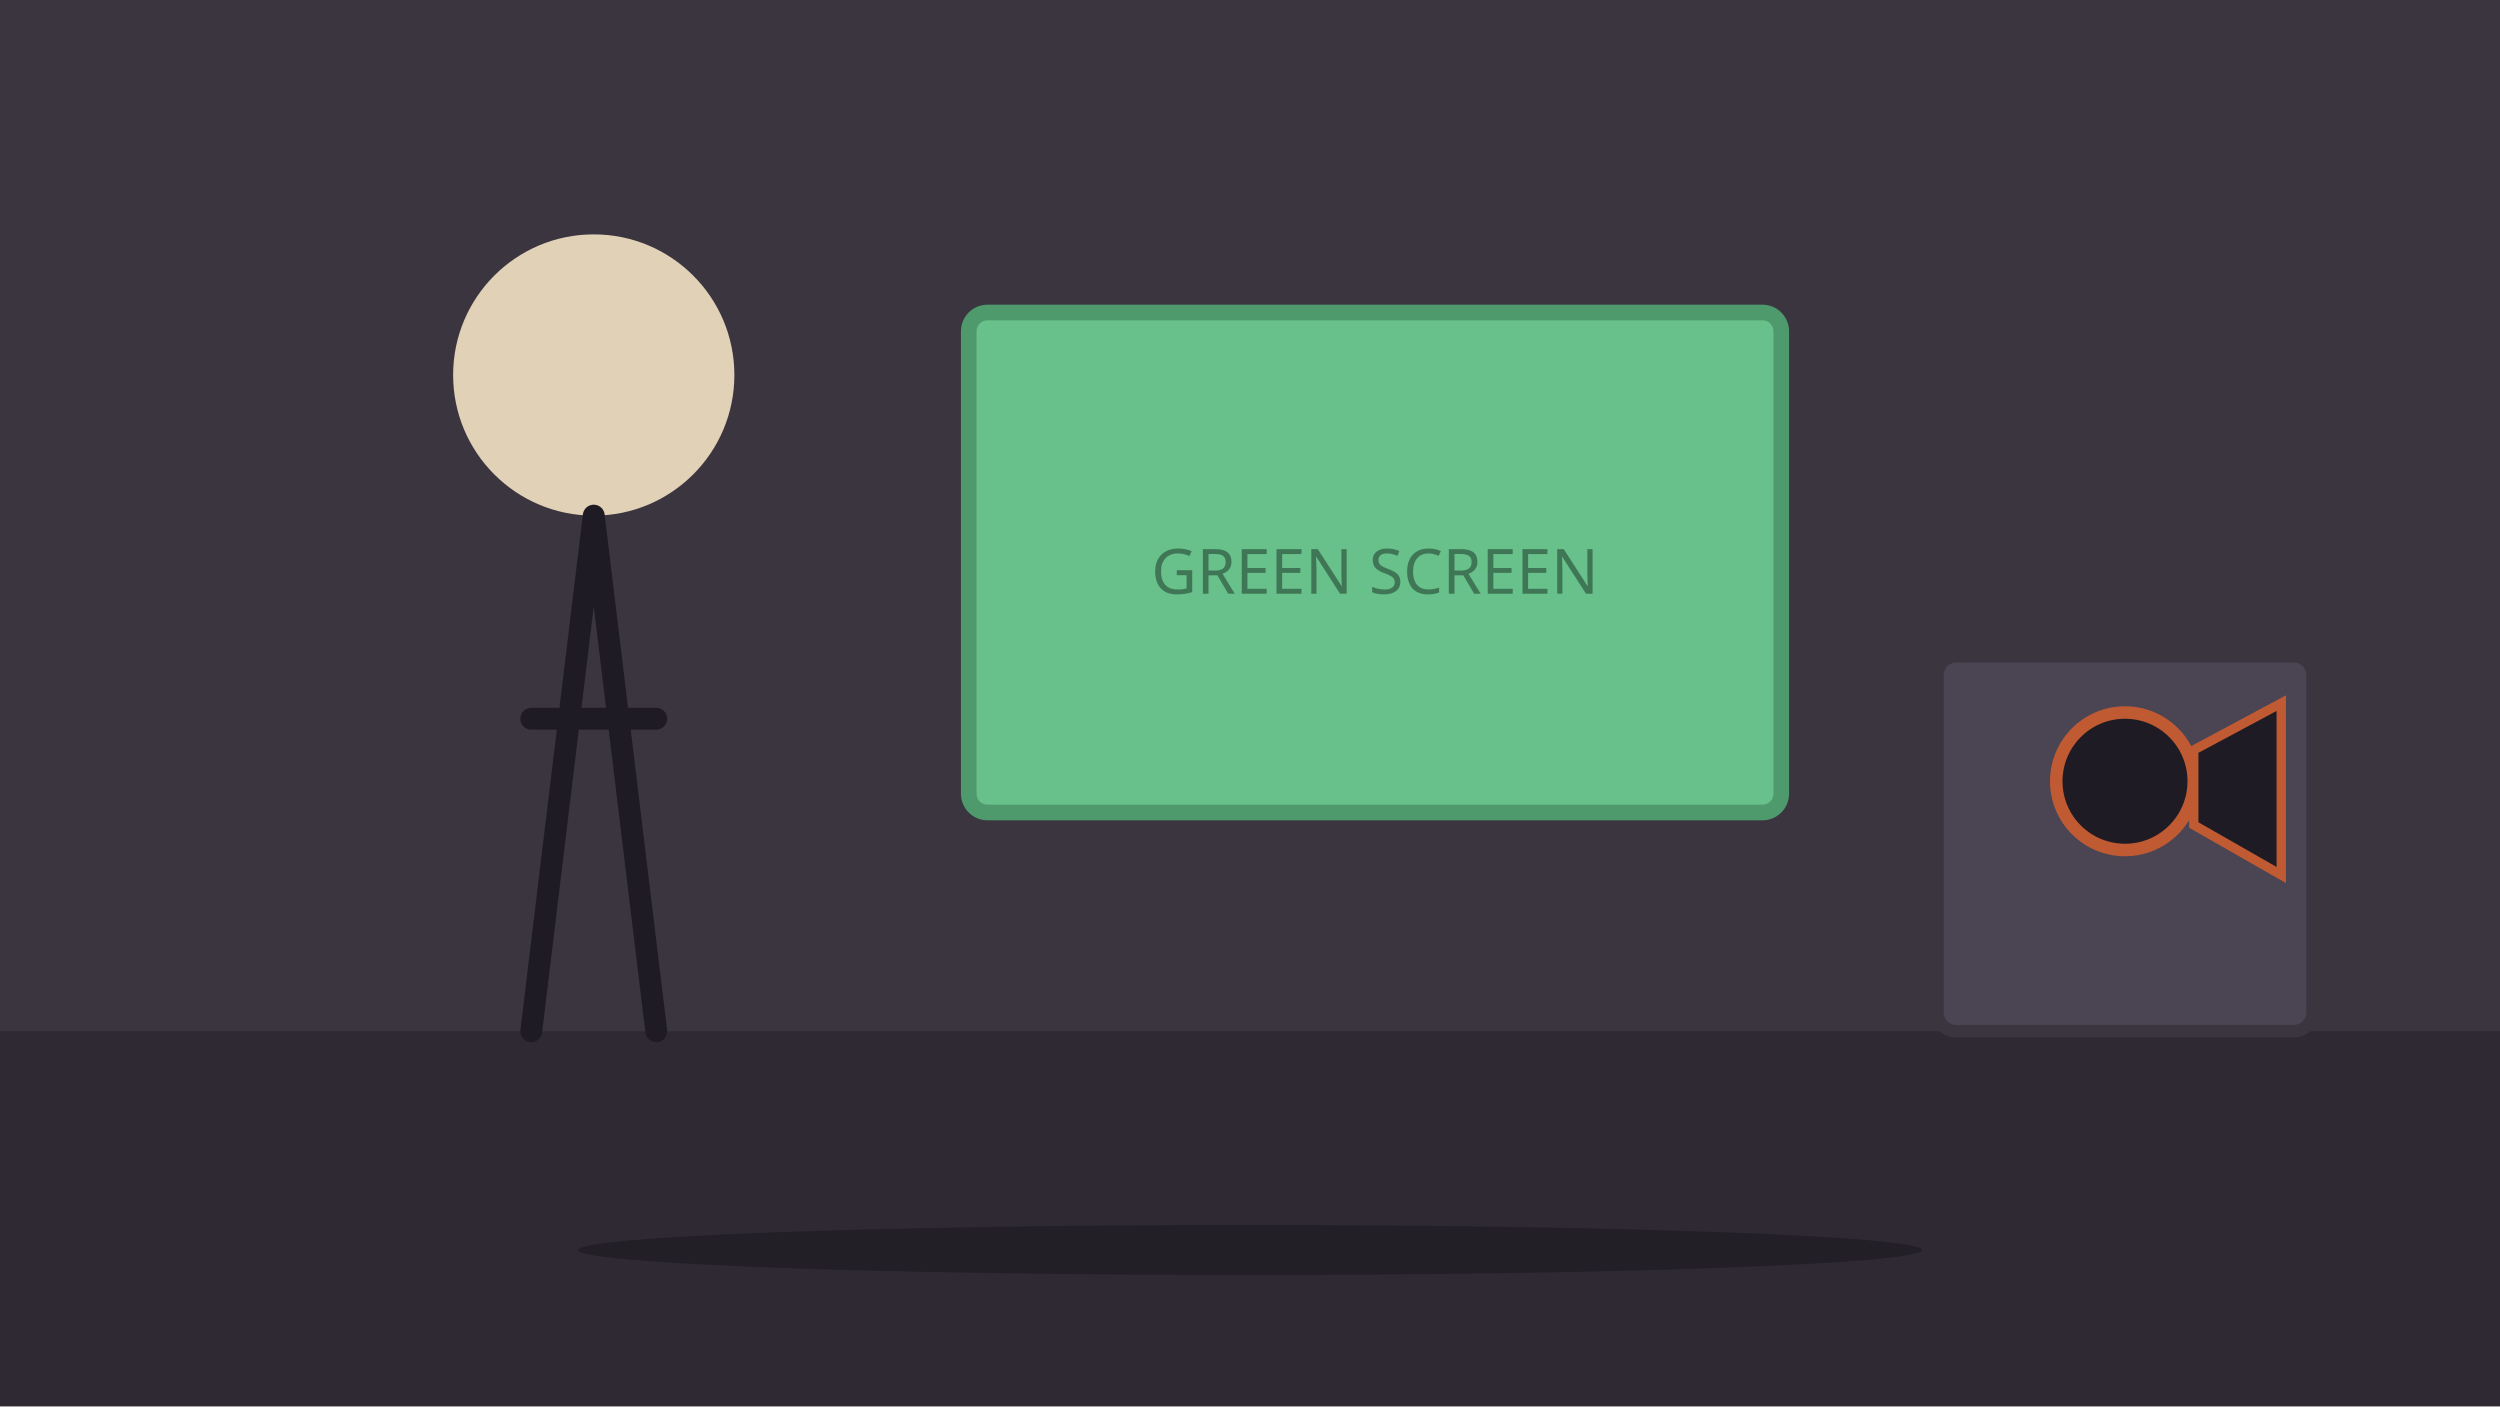
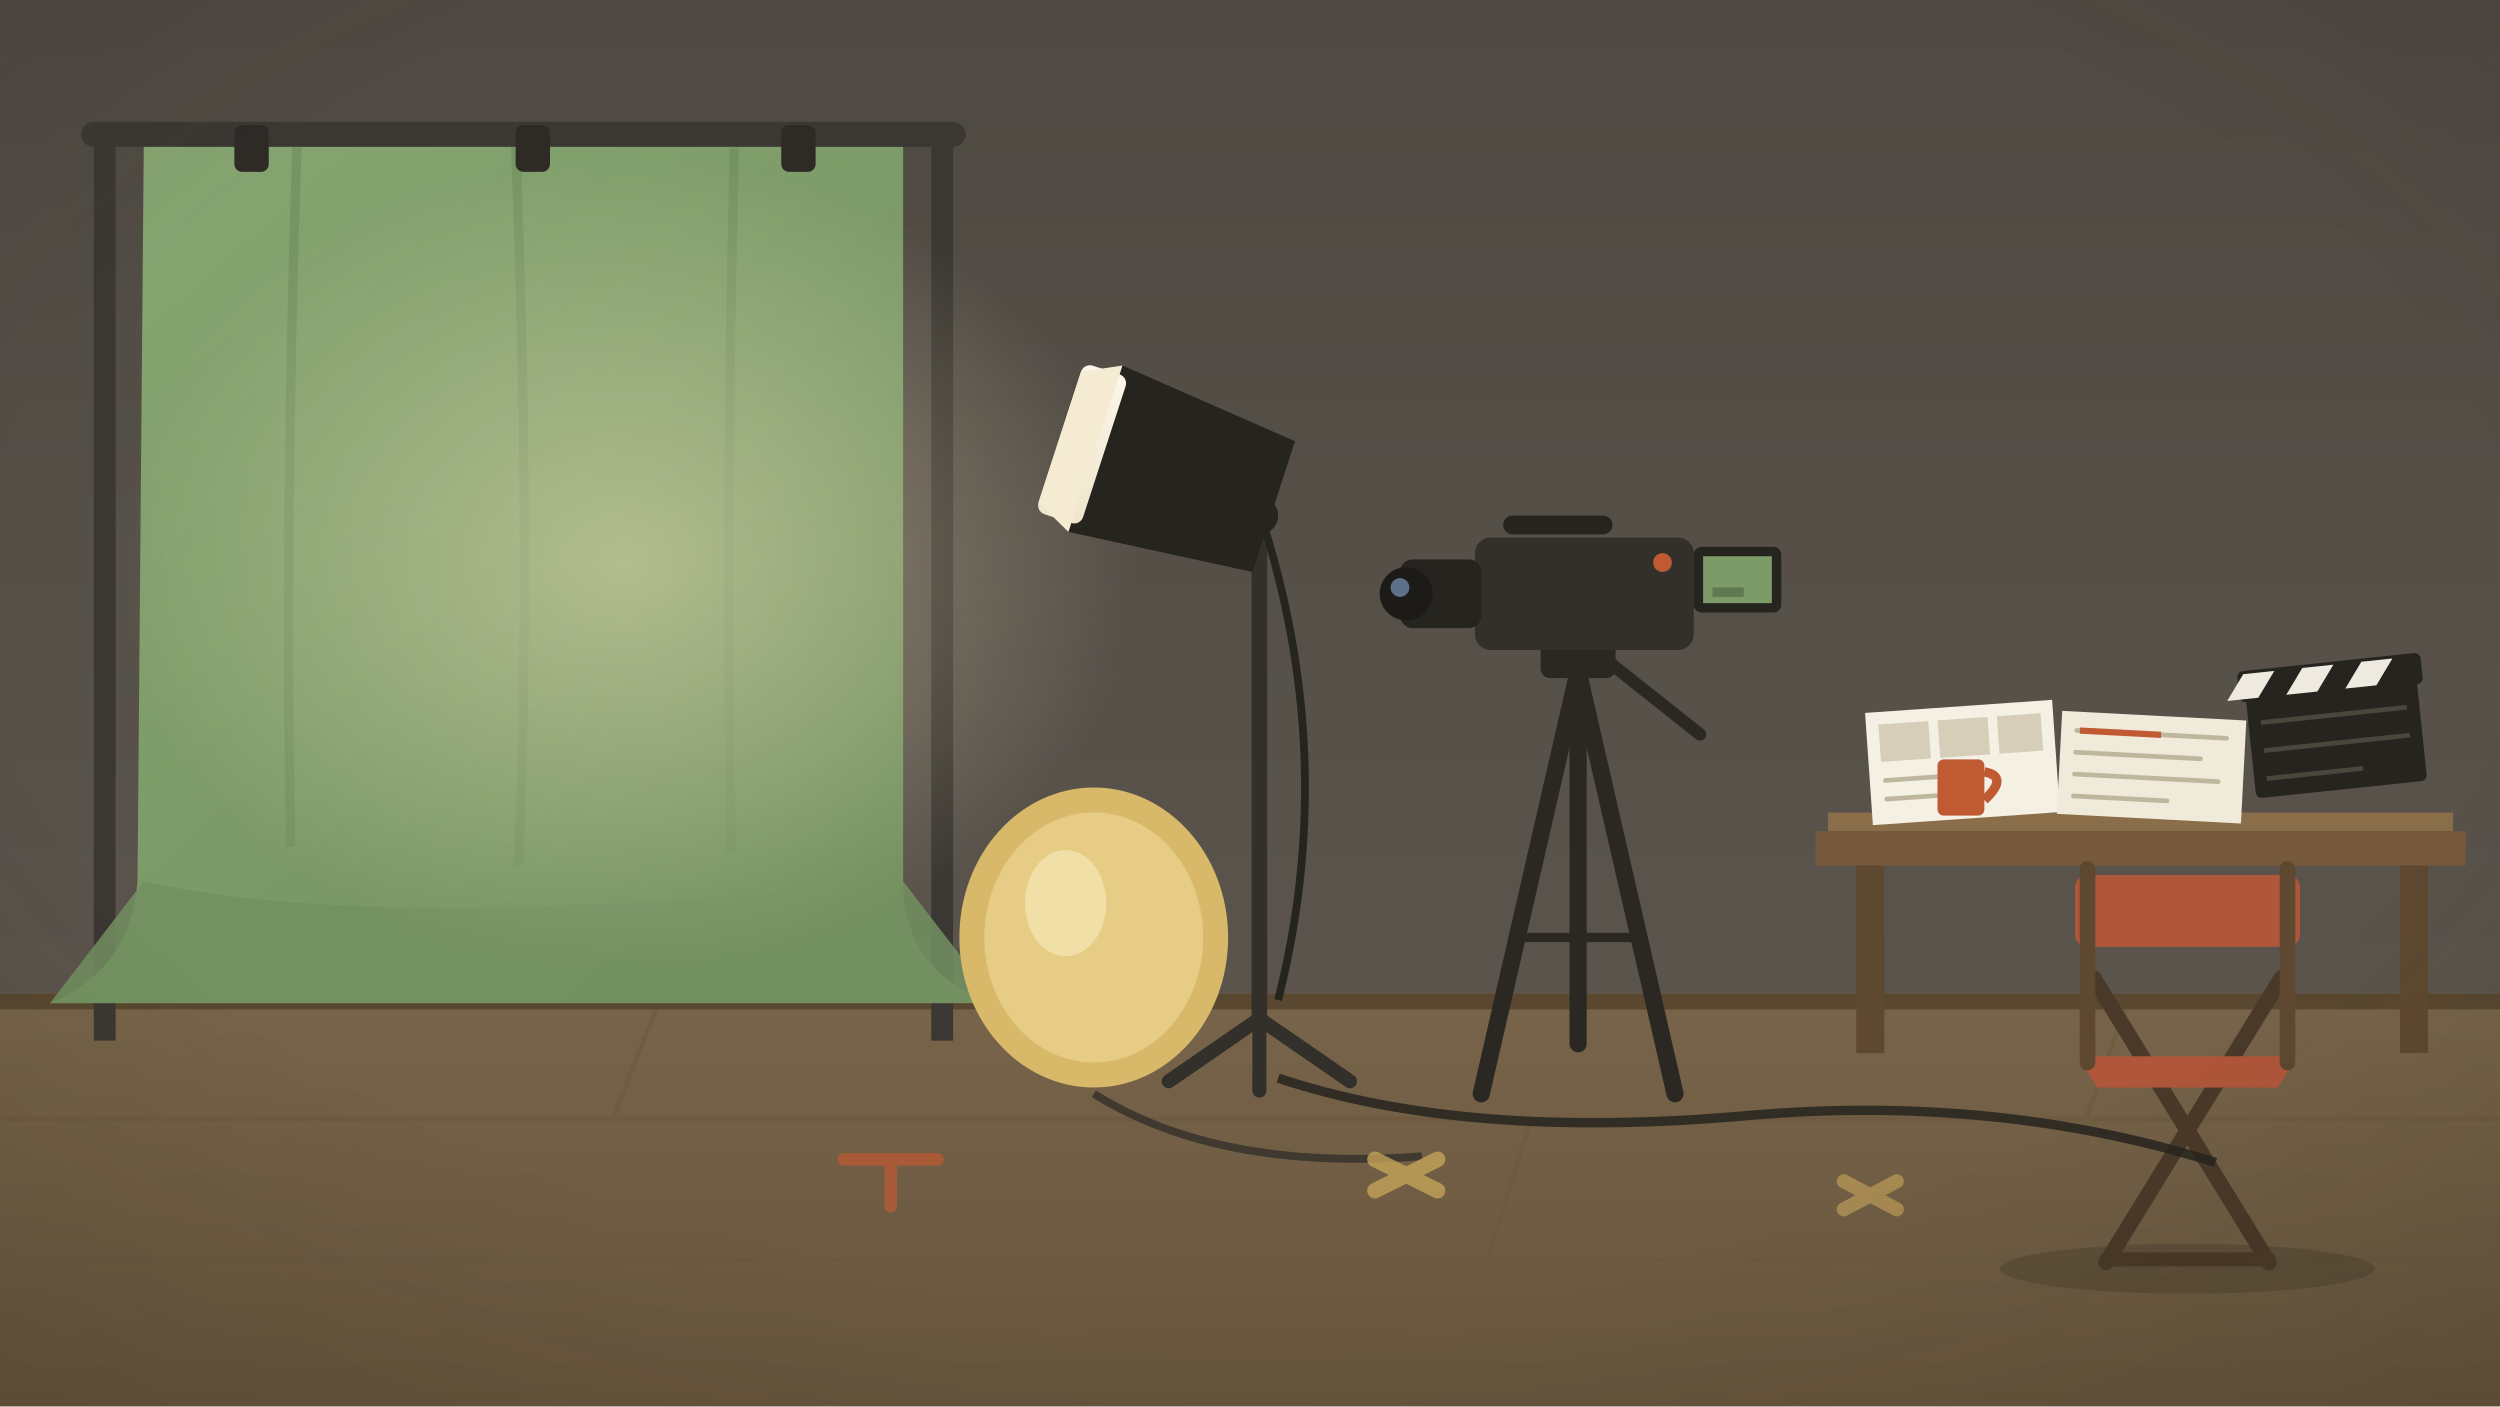
<svg xmlns="http://www.w3.org/2000/svg" width="1600" height="900" viewBox="0 0 1600 900">
-   <rect width="1600" height="900" fill="#3B3540" />
-   <rect x="0" y="660" width="1600" height="240" fill="#2E2933" />
-   <circle cx="380" cy="240" r="90" fill="#F2E2C4" opacity="0.9" />
-   <path d="M380 330 L 340 660 M380 330 L 420 660 M340 460 L 420 460" stroke="#1F1B24" stroke-width="14" stroke-linecap="round" />
-   <rect x="620" y="200" width="520" height="320" rx="12" fill="#68C08A" stroke="#4E9A6C" stroke-width="10" />
-   <text x="880" y="380" font-family="sans-serif" font-size="40" text-anchor="middle" fill="#2E5940" opacity="0.7">GREEN SCREEN</text>
-   <rect x="1240" y="420" width="240" height="240" rx="12" fill="#4A4453" stroke="#3B3540" stroke-width="8" />
-   <circle cx="1360" cy="500" r="44" fill="#1F1B24" stroke="#C05A32" stroke-width="8" />
-   <path d="M1404 480 L 1460 450 L 1460 560 L 1404 528 Z" fill="#1F1B24" stroke="#C05A32" stroke-width="6" />
-   <ellipse cx="800" cy="800" rx="430" ry="16" fill="#000" opacity="0.25" />
+   <defs>
+     <linearGradient id="wallS" x1="0" y1="0" x2="0" y2="1">
+       <stop offset="0" stop-color="#4E4942" />
+       <stop offset="0.7" stop-color="#5A544C" />
+       <stop offset="1" stop-color="#615A51" />
+     </linearGradient>
+     <linearGradient id="floorS" x1="0" y1="0" x2="0" y2="1">
+       <stop offset="0" stop-color="#77644A" />
+       <stop offset="1" stop-color="#68563D" />
+     </linearGradient>
+     <linearGradient id="greenscr" x1="0" y1="0" x2="1" y2="1">
+       <stop offset="0" stop-color="#87A671" />
+       <stop offset="0.5" stop-color="#7C9B68" />
+       <stop offset="1" stop-color="#6E8C5C" />
+     </linearGradient>
+     <linearGradient id="softpanel" x1="0" y1="0" x2="0" y2="1">
+       <stop offset="0" stop-color="#FBF6E8" />
+       <stop offset="1" stop-color="#EFE5CC" />
+     </linearGradient>
+     <radialGradient id="softglow" cx="0.5" cy="0.5" r="0.5">
+       <stop offset="0" stop-color="#F6E7BE" stop-opacity="0.45" />
+       <stop offset="1" stop-color="#F6E7BE" stop-opacity="0" />
+     </radialGradient>
+     <radialGradient id="vignS" cx="0.5" cy="0.42" r="0.9">
+       <stop offset="0.55" stop-color="#17140F" stop-opacity="0" />
+       <stop offset="1" stop-color="#17140F" stop-opacity="0.24" />
+     </radialGradient>
+   </defs>
+   <rect width="1600" height="900" fill="url(#wallS)" />
+   <rect x="0" y="636" width="1600" height="264" fill="url(#floorS)" />
+   <rect x="0" y="636" width="1600" height="10" fill="#59472F" />
+   <g stroke="#6B573C" stroke-width="3" opacity="0.55">
+     <line x1="0" y1="716" x2="1600" y2="716" />
+     <line x1="0" y1="806" x2="1600" y2="806" />
+     <line x1="420" y1="646" x2="392" y2="716" />
+     <line x1="980" y1="716" x2="952" y2="806" />
+     <line x1="1360" y1="646" x2="1335" y2="716" />
+   </g>
+   <g>
+     <rect x="60" y="86" width="14" height="580" fill="#3B3833" />
+     <rect x="596" y="86" width="14" height="580" fill="#3B3833" />
+     <rect x="52" y="78" width="566" height="16" rx="8" fill="#3B3833" />
+     <path d="M92 94 h486 v470 q0 60 60 78 l-606 0 q52 -22 56 -78 z" fill="url(#greenscr)" />
+     <g stroke="#6E8C5C" stroke-width="6" opacity="0.6" fill="none">
+       <path d="M190 94 q-8 240 -4 448" />
+       <path d="M330 94 q10 250 2 460" />
+       <path d="M470 94 q-6 240 -2 452" />
+     </g>
+     <path d="M92 564 q150 34 486 0 l60 78 h-606 z" fill="#739160" opacity="0.85" />
+     <g fill="#2E2B27">
+       <rect x="150" y="80" width="22" height="30" rx="5" />
+       <rect x="330" y="80" width="22" height="30" rx="5" />
+       <rect x="500" y="80" width="22" height="30" rx="5" />
+     </g>
+   </g>
+   <ellipse cx="400" cy="360" rx="330" ry="260" fill="url(#softglow)" />
+   <g>
+     <line x1="806" y1="330" x2="806" y2="652" stroke="#33302B" stroke-width="10" />
+     <path d="M806 652 l-58 40 m58 -40 l58 40 m-58 -40 v46" stroke="#33302B" stroke-width="9" stroke-linecap="round" fill="none" />
+     <g transform="rotate(18 760 300)">
+       <polygon points="700,250 820,262 820,350 700,362" fill="#26241F" />
+       <rect x="676" y="256" width="30" height="100" rx="6" fill="url(#softpanel)" />
+       <polygon points="700,250 676,262 676,350 700,362" fill="#F4EBD2" />
+     </g>
+     <circle cx="806" cy="330" r="12" fill="#26241F" />
+     <path d="M810 340 q46 150 8 300" fill="none" stroke="#26241F" stroke-width="5" />
+   </g>
+   <g>
+     <ellipse cx="700" cy="600" rx="86" ry="96" fill="#D8B96A" />
+     <ellipse cx="700" cy="600" rx="70" ry="80" fill="#E7CC85" />
+     <ellipse cx="682" cy="578" rx="26" ry="34" fill="#F2E3AE" opacity="0.8" />
+   </g>
+   <g>
+     <g stroke="#2B2823" stroke-width="11" stroke-linecap="round" fill="none">
+       <line x1="1010" y1="430" x2="948" y2="700" />
+       <line x1="1010" y1="430" x2="1072" y2="700" />
+       <line x1="1010" y1="430" x2="1010" y2="668" />
+     </g>
+     <line x1="972" y1="600" x2="1048" y2="600" stroke="#2B2823" stroke-width="6" />
+     <rect x="986" y="404" width="48" height="30" rx="6" fill="#2B2823" />
+     <line x1="1030" y1="424" x2="1088" y2="470" stroke="#2B2823" stroke-width="8" stroke-linecap="round" />
+     <rect x="944" y="344" width="140" height="72" rx="10" fill="#33302B" />
+     <rect x="896" y="358" width="52" height="44" rx="8" fill="#26241F" />
+     <circle cx="900" cy="380" r="17" fill="#1C1B18" />
+     <circle cx="896" cy="376" r="6" fill="#5E718A" />
+     <rect x="1084" y="350" width="56" height="42" rx="5" fill="#26241F" />
+     <rect x="1090" y="356" width="44" height="30" fill="#7C9B68" />
+     <rect x="1096" y="376" width="20" height="6" fill="#5E7A4E" />
+     <rect x="962" y="330" width="70" height="12" rx="6" fill="#26241F" />
+     <circle cx="1064" cy="360" r="6" fill="#C05A32" />
+   </g>
+   <g>
+     <rect x="1170" y="520" width="400" height="12" fill="#8A6E4A" />
+     <rect x="1162" y="532" width="416" height="22" fill="#77593B" />
+     <rect x="1188" y="554" width="18" height="120" fill="#5E4830" />
+     <rect x="1536" y="554" width="18" height="120" fill="#5E4830" />
+     <g>
+       <rect x="1196" y="452" width="120" height="72" fill="#F4F0E4" transform="rotate(-4 1256 488)" />
+       <g transform="rotate(-4 1256 488)" fill="#D6CEB9">
+         <rect x="1204" y="460" width="32" height="24" />
+         <rect x="1242" y="460" width="32" height="24" />
+         <rect x="1280" y="460" width="28" height="24" />
+       </g>
+       <g transform="rotate(-4 1256 488)" stroke="#BFB69E" stroke-width="3" stroke-linecap="round">
+         <line x1="1206" y1="496" x2="1276" y2="496" />
+         <line x1="1206" y1="508" x2="1252" y2="508" />
+       </g>
+       <rect x="1318" y="458" width="118" height="66" fill="#EFEAD9" transform="rotate(3 1377 491)" />
+       <g transform="rotate(3 1377 491)" stroke="#BFB69E" stroke-width="3" stroke-linecap="round">
+         <line x1="1328" y1="470" x2="1424" y2="470" />
+         <line x1="1328" y1="484" x2="1408" y2="484" />
+         <line x1="1328" y1="498" x2="1420" y2="498" />
+         <line x1="1328" y1="512" x2="1388" y2="512" />
+       </g>
+       <line x1="1330" y1="470" x2="1382" y2="470" stroke="#C05A32" stroke-width="4" transform="rotate(3 1377 491)" />
+     </g>
+     <g transform="rotate(-6 1490 470)">
+       <rect x="1440" y="440" width="110" height="66" rx="4" fill="#26241F" />
+       <rect x="1436" y="424" width="118" height="20" rx="4" fill="#26241F" />
+       <g>
+         <polygon points="1440,426 1460,426 1448,442 1428,442" fill="#EFEAE0" />
+         <polygon points="1478,426 1498,426 1486,442 1466,442" fill="#EFEAE0" />
+         <polygon points="1516,426 1536,426 1524,442 1504,442" fill="#EFEAE0" />
+       </g>
+       <g stroke="#4B463C" stroke-width="3">
+         <line x1="1448" y1="458" x2="1542" y2="458" />
+         <line x1="1448" y1="476" x2="1542" y2="476" />
+         <line x1="1448" y1="494" x2="1510" y2="494" />
+       </g>
+     </g>
+     <rect x="1240" y="486" width="30" height="36" rx="4" fill="#C05A32" />
+     <path d="M1270 494 q16 3 0 18" fill="none" stroke="#C05A32" stroke-width="6" />
+   </g>
+   <g>
+     <ellipse cx="1400" cy="812" rx="120" ry="16" fill="#17140F" opacity="0.18" />
+     <g stroke="#4A3928" stroke-width="10" stroke-linecap="round">
+       <line x1="1340" y1="626" x2="1452" y2="808" />
+       <line x1="1460" y1="626" x2="1348" y2="808" />
+     </g>
+     <rect x="1328" y="560" width="144" height="46" rx="8" fill="#B0563A" />
+     <polygon points="1330,676 1470,676 1458,696 1342,696" fill="#B0563A" />
+     <g stroke="#5E4830" stroke-width="10" stroke-linecap="round">
+       <line x1="1336" y1="556" x2="1336" y2="680" />
+       <line x1="1464" y1="556" x2="1464" y2="680" />
+     </g>
+     <line x1="1348" y1="806" x2="1452" y2="806" stroke="#4A3928" stroke-width="9" stroke-linecap="round" />
+   </g>
+   <g>
+     <path d="M818 690 q120 40 300 24 q160 -14 300 30" fill="none" stroke="#26241F" stroke-width="6" opacity="0.85" />
+     <path d="M700 700 q80 50 210 40" fill="none" stroke="#33302B" stroke-width="5" opacity="0.8" />
+     <g stroke="#C9A75A" stroke-width="10" opacity="0.75" stroke-linecap="round">
+       <line x1="880" y1="742" x2="920" y2="762" />
+       <line x1="920" y1="742" x2="880" y2="762" />
+     </g>
+     <g stroke="#C9A75A" stroke-width="9" opacity="0.6" stroke-linecap="round">
+       <line x1="1180" y1="756" x2="1214" y2="774" />
+       <line x1="1214" y1="756" x2="1180" y2="774" />
+     </g>
+     <g stroke="#C05A32" stroke-width="8" opacity="0.7" stroke-linecap="round">
+       <line x1="540" y1="742" x2="600" y2="742" />
+       <line x1="570" y1="742" x2="570" y2="772" />
+     </g>
+   </g>
+   <rect width="1600" height="900" fill="url(#vignS)" />
</svg>
